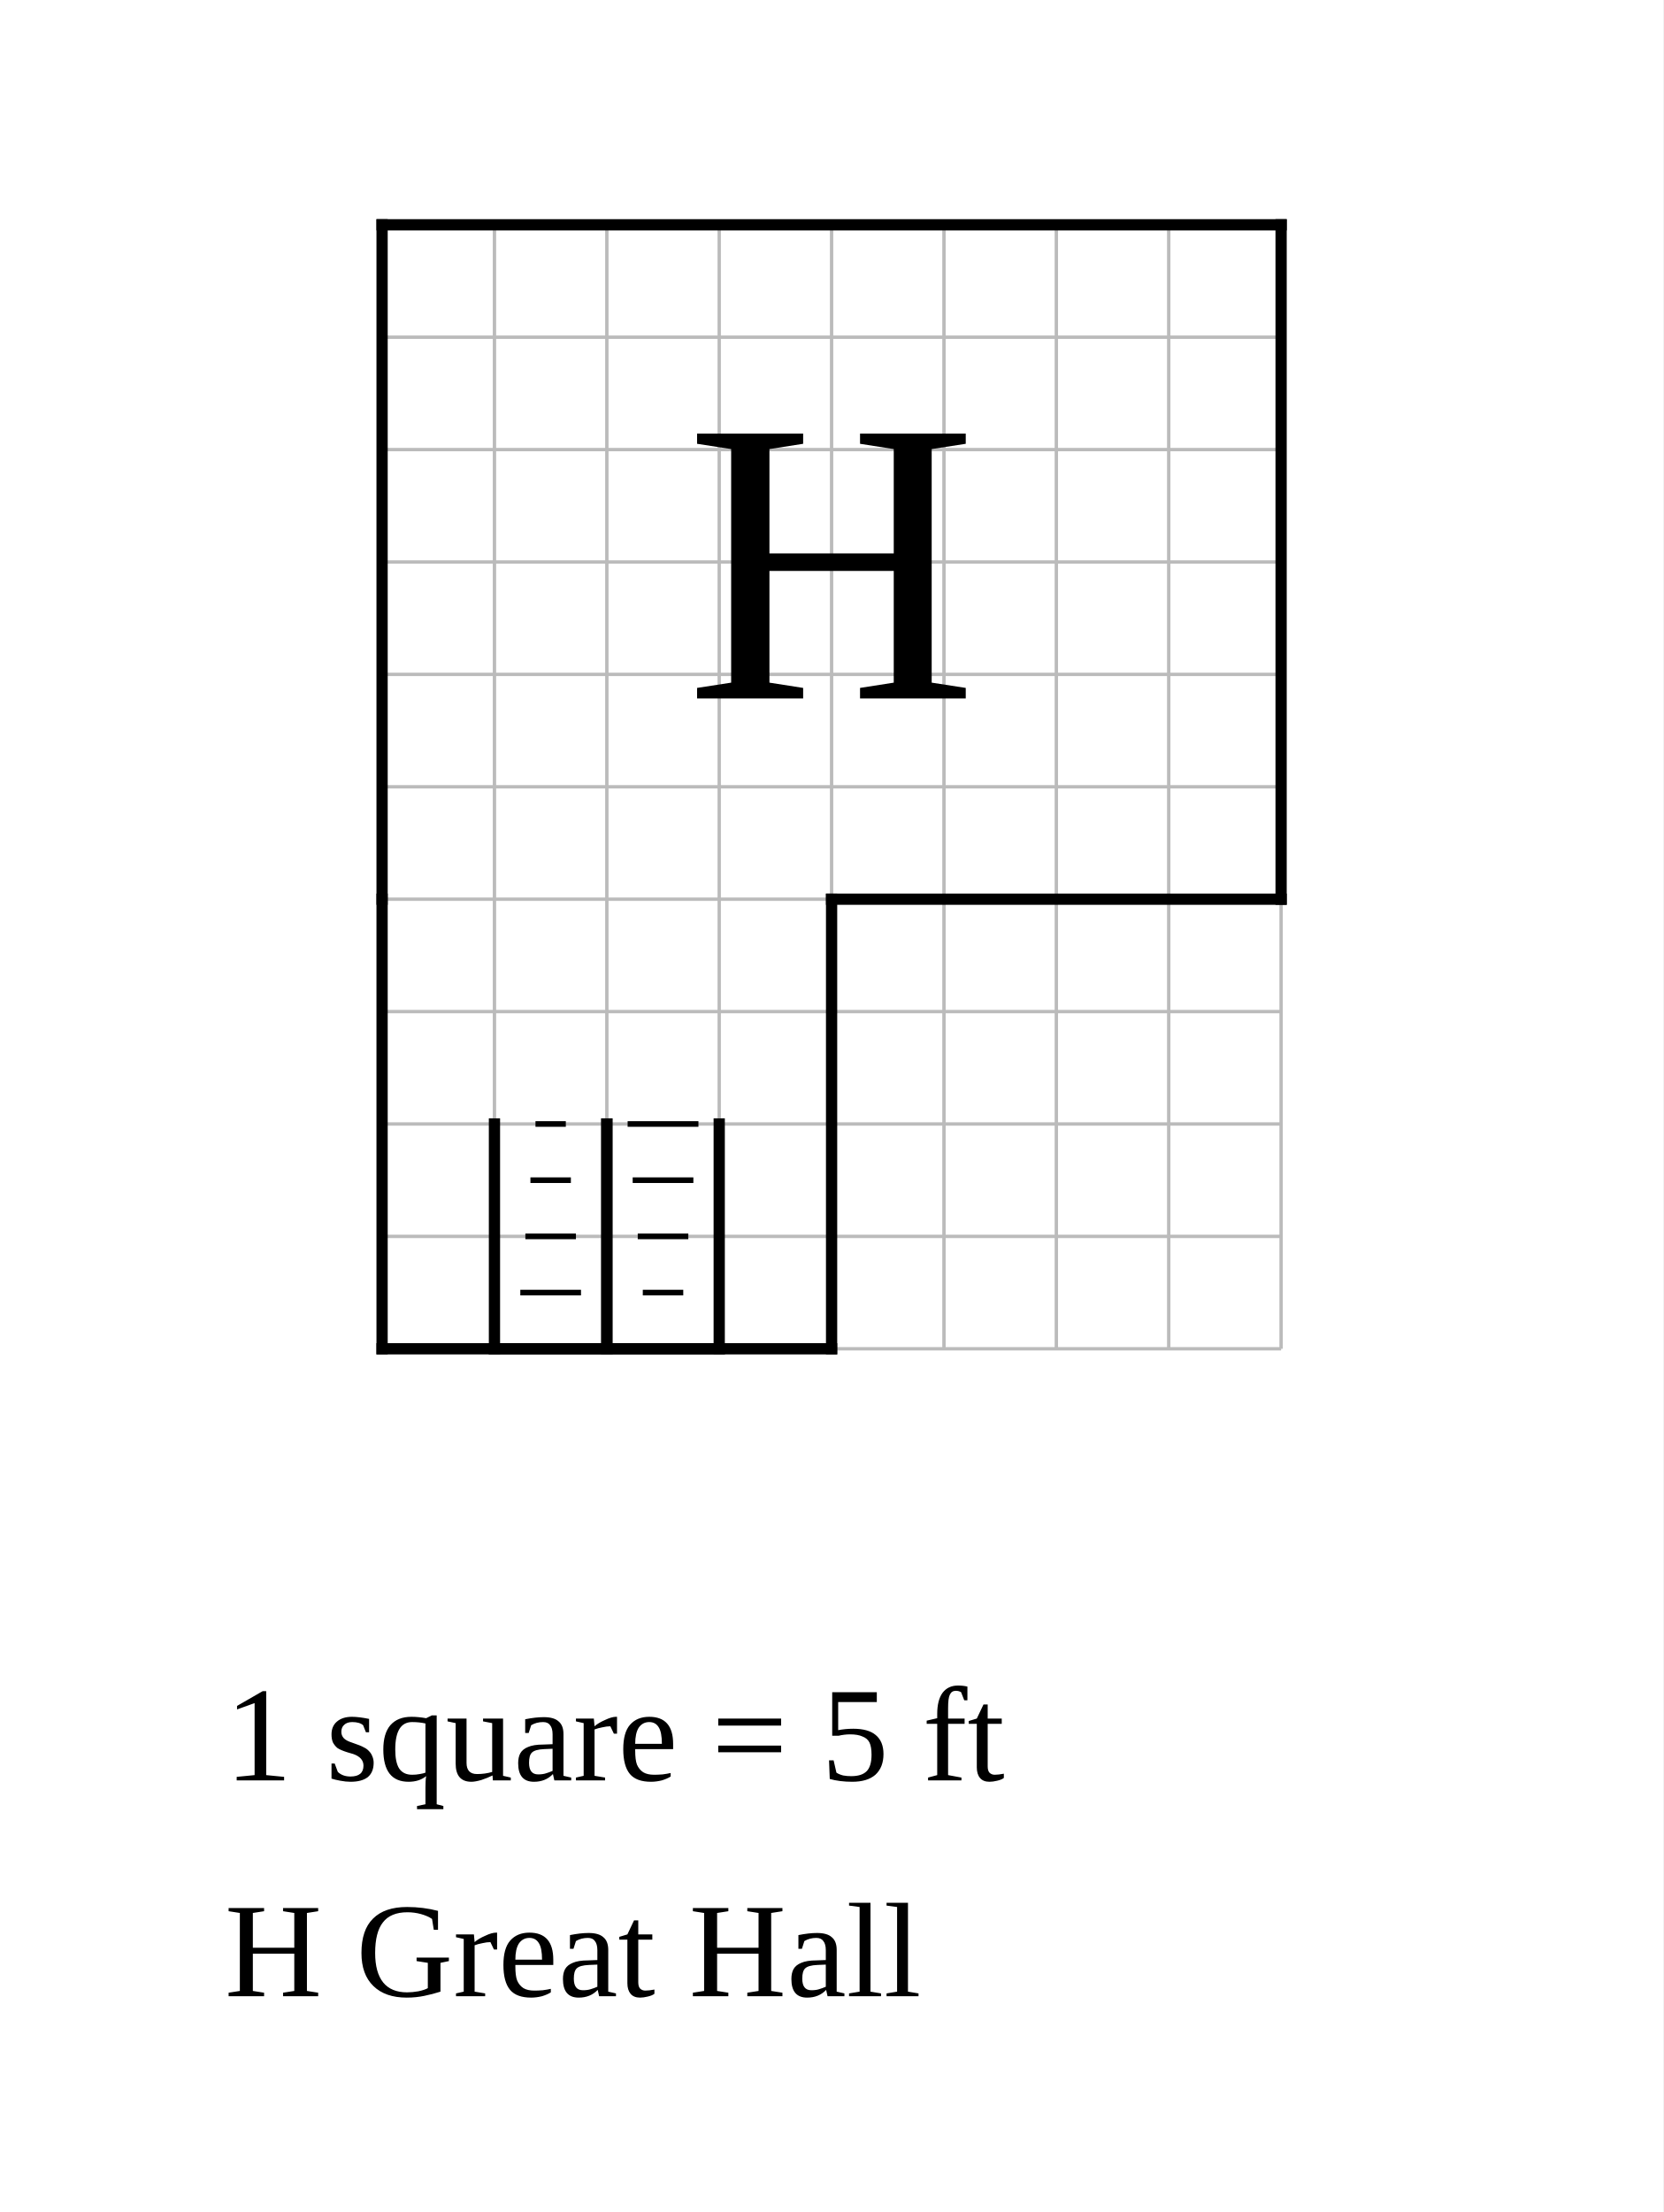
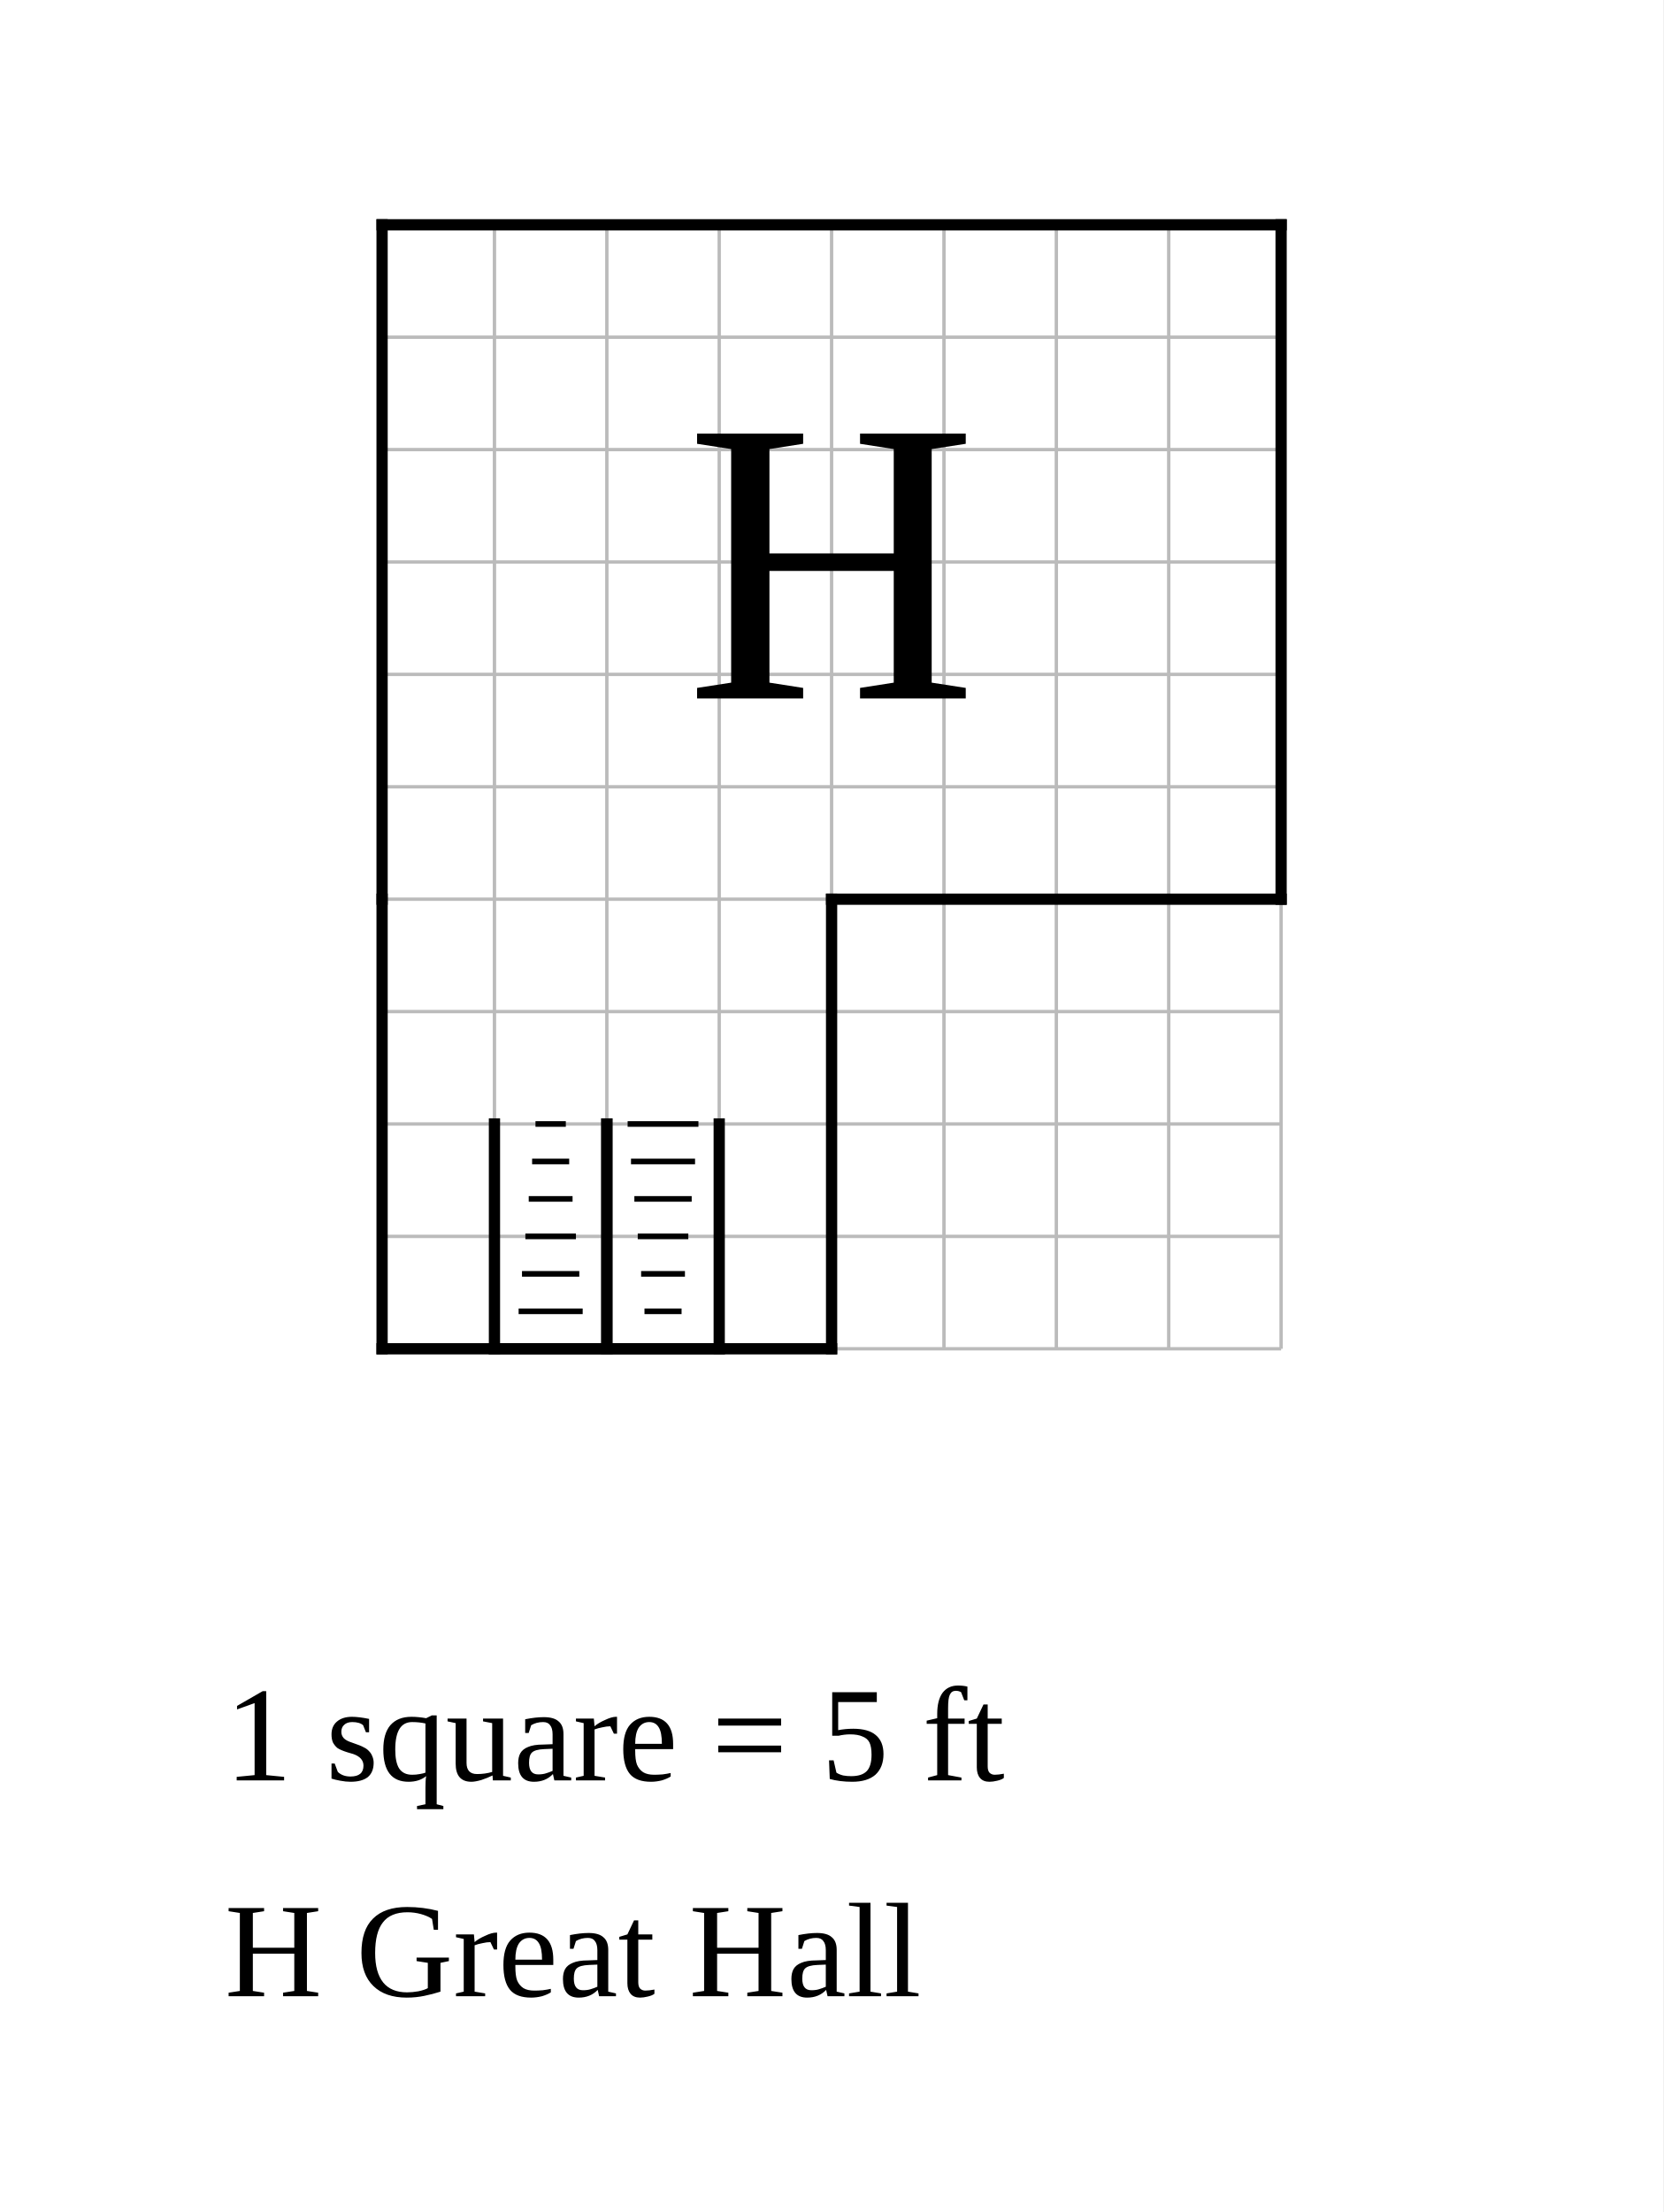
<svg xmlns="http://www.w3.org/2000/svg" width="740" height="984" viewBox="-17 -10 74 98.4">
  <rect x="-17" y="-10" width="74" height="98.4" fill="white" />
  <g stroke="#bbb" stroke-width="0.15">
    <line x1="0" y1="0" x2="0" y2="50" />
    <line x1="5" y1="0" x2="5" y2="50" />
    <line x1="10" y1="0" x2="10" y2="50" />
    <line x1="15" y1="0" x2="15" y2="50" />
    <line x1="20" y1="0" x2="20" y2="50" />
    <line x1="25" y1="0" x2="25" y2="50" />
    <line x1="30" y1="0" x2="30" y2="50" />
    <line x1="35" y1="0" x2="35" y2="50" />
    <line x1="40" y1="0" x2="40" y2="50" />
    <line x1="0" y1="0" x2="40" y2="0" />
    <line x1="0" y1="5" x2="40" y2="5" />
    <line x1="0" y1="10" x2="40" y2="10" />
    <line x1="0" y1="15" x2="40" y2="15" />
    <line x1="0" y1="20" x2="40" y2="20" />
    <line x1="0" y1="25" x2="40" y2="25" />
    <line x1="0" y1="30" x2="40" y2="30" />
    <line x1="0" y1="35" x2="40" y2="35" />
    <line x1="0" y1="40" x2="40" y2="40" />
    <line x1="0" y1="45" x2="40" y2="45" />
    <line x1="0" y1="50" x2="40" y2="50" />
  </g>
  <line x1="0" y1="0" x2="0" y2="30" stroke="black" stroke-width="0.5" stroke-linecap="square" />
  <line x1="0" y1="0" x2="40" y2="0" stroke="black" stroke-width="0.5" stroke-linecap="square" />
  <line x1="0" y1="30" x2="0" y2="50" stroke="black" stroke-width="0.5" stroke-linecap="square" />
  <line x1="0" y1="50" x2="20" y2="50" stroke="black" stroke-width="0.5" stroke-linecap="square" />
  <line x1="20" y1="30" x2="20" y2="50" stroke="black" stroke-width="0.5" stroke-linecap="square" />
  <line x1="20" y1="30" x2="40" y2="30" stroke="black" stroke-width="0.5" stroke-linecap="square" />
  <line x1="40" y1="0" x2="40" y2="30" stroke="black" stroke-width="0.5" stroke-linecap="square" />
  <text data-block="hall" x="20" y="15" text-anchor="middle" dominant-baseline="central" font-size="18">H</text>
  <g class="stairs" data-room="wing">
    <line x1="5" y1="50" x2="10" y2="50" stroke="black" stroke-width="0.5" stroke-linecap="square" />
    <line x1="5" y1="40" x2="5" y2="50" stroke="black" stroke-width="0.5" stroke-linecap="square" />
    <line x1="10" y1="40" x2="10" y2="50" stroke="black" stroke-width="0.5" stroke-linecap="square" />
    <line x1="6.825" y1="40" x2="8.175" y2="40" stroke="black" stroke-width="0.25" />
-     <line x1="6.6" y1="42.5" x2="8.4" y2="42.5" stroke="black" stroke-width="0.25" />
+     <line x1="6.675" y1="41.667" x2="8.325" y2="41.667" stroke="black" stroke-width="0.25" />
+     <line x1="6.525" y1="43.333" x2="8.475" y2="43.333" stroke="black" stroke-width="0.25" />
    <line x1="6.375" y1="45" x2="8.625" y2="45" stroke="black" stroke-width="0.25" />
-     <line x1="6.15" y1="47.5" x2="8.85" y2="47.5" stroke="black" stroke-width="0.25" />
+     <line x1="6.225" y1="46.667" x2="8.775" y2="46.667" stroke="black" stroke-width="0.25" />
+     <line x1="6.075" y1="48.333" x2="8.925" y2="48.333" stroke="black" stroke-width="0.25" />
  </g>
  <g class="stairs" data-room="wing">
    <line x1="10" y1="50" x2="15" y2="50" stroke="black" stroke-width="0.5" stroke-linecap="square" />
    <line x1="10" y1="40" x2="10" y2="50" stroke="black" stroke-width="0.5" stroke-linecap="square" />
    <line x1="15" y1="40" x2="15" y2="50" stroke="black" stroke-width="0.5" stroke-linecap="square" />
    <line x1="10.925" y1="40" x2="14.075" y2="40" stroke="black" stroke-width="0.25" />
-     <line x1="11.15" y1="42.5" x2="13.85" y2="42.5" stroke="black" stroke-width="0.25" />
+     <line x1="11.075" y1="41.667" x2="13.925" y2="41.667" stroke="black" stroke-width="0.25" />
+     <line x1="11.225" y1="43.333" x2="13.775" y2="43.333" stroke="black" stroke-width="0.25" />
    <line x1="11.375" y1="45" x2="13.625" y2="45" stroke="black" stroke-width="0.25" />
-     <line x1="11.6" y1="47.5" x2="13.4" y2="47.5" stroke="black" stroke-width="0.25" />
+     <line x1="11.525" y1="46.667" x2="13.475" y2="46.667" stroke="black" stroke-width="0.25" />
+     <line x1="11.675" y1="48.333" x2="13.325" y2="48.333" stroke="black" stroke-width="0.25" />
  </g>
  <text class="scale" x="-7" y="69.2" font-size="6">1 square = 5 ft</text>
  <text class="key" x="-7" y="78.8" font-size="6">H  Great Hall</text>
</svg>
